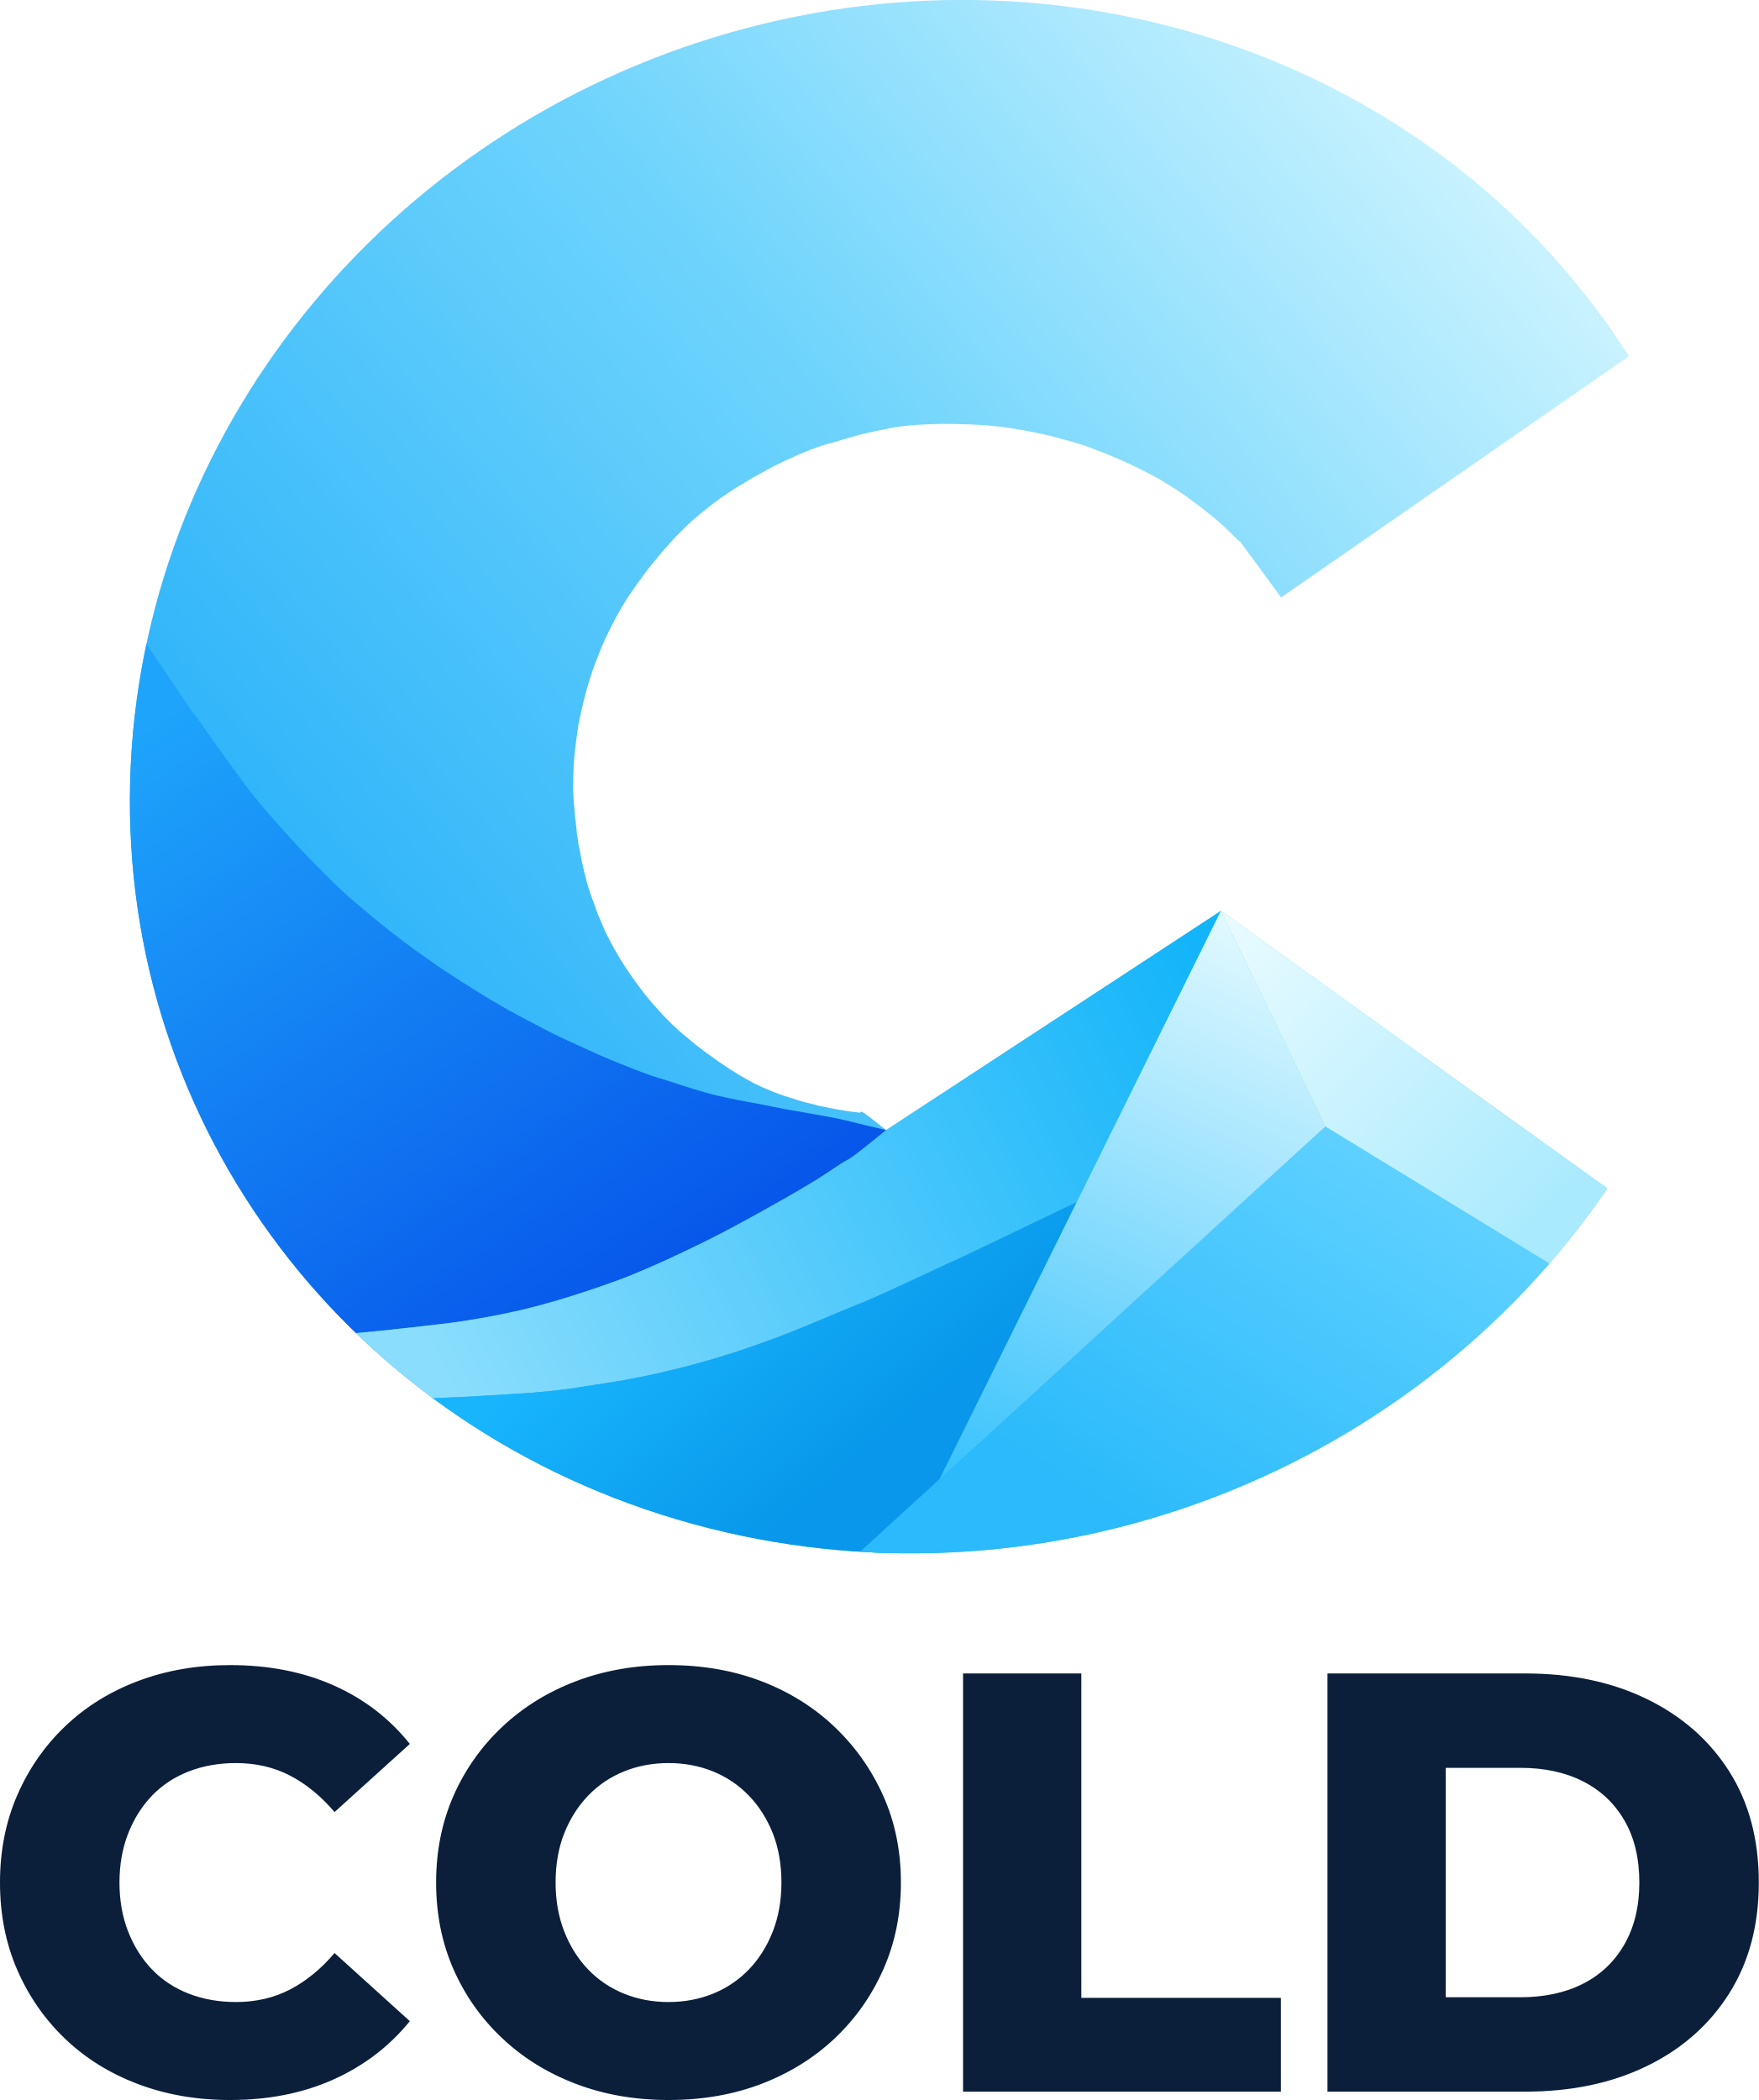
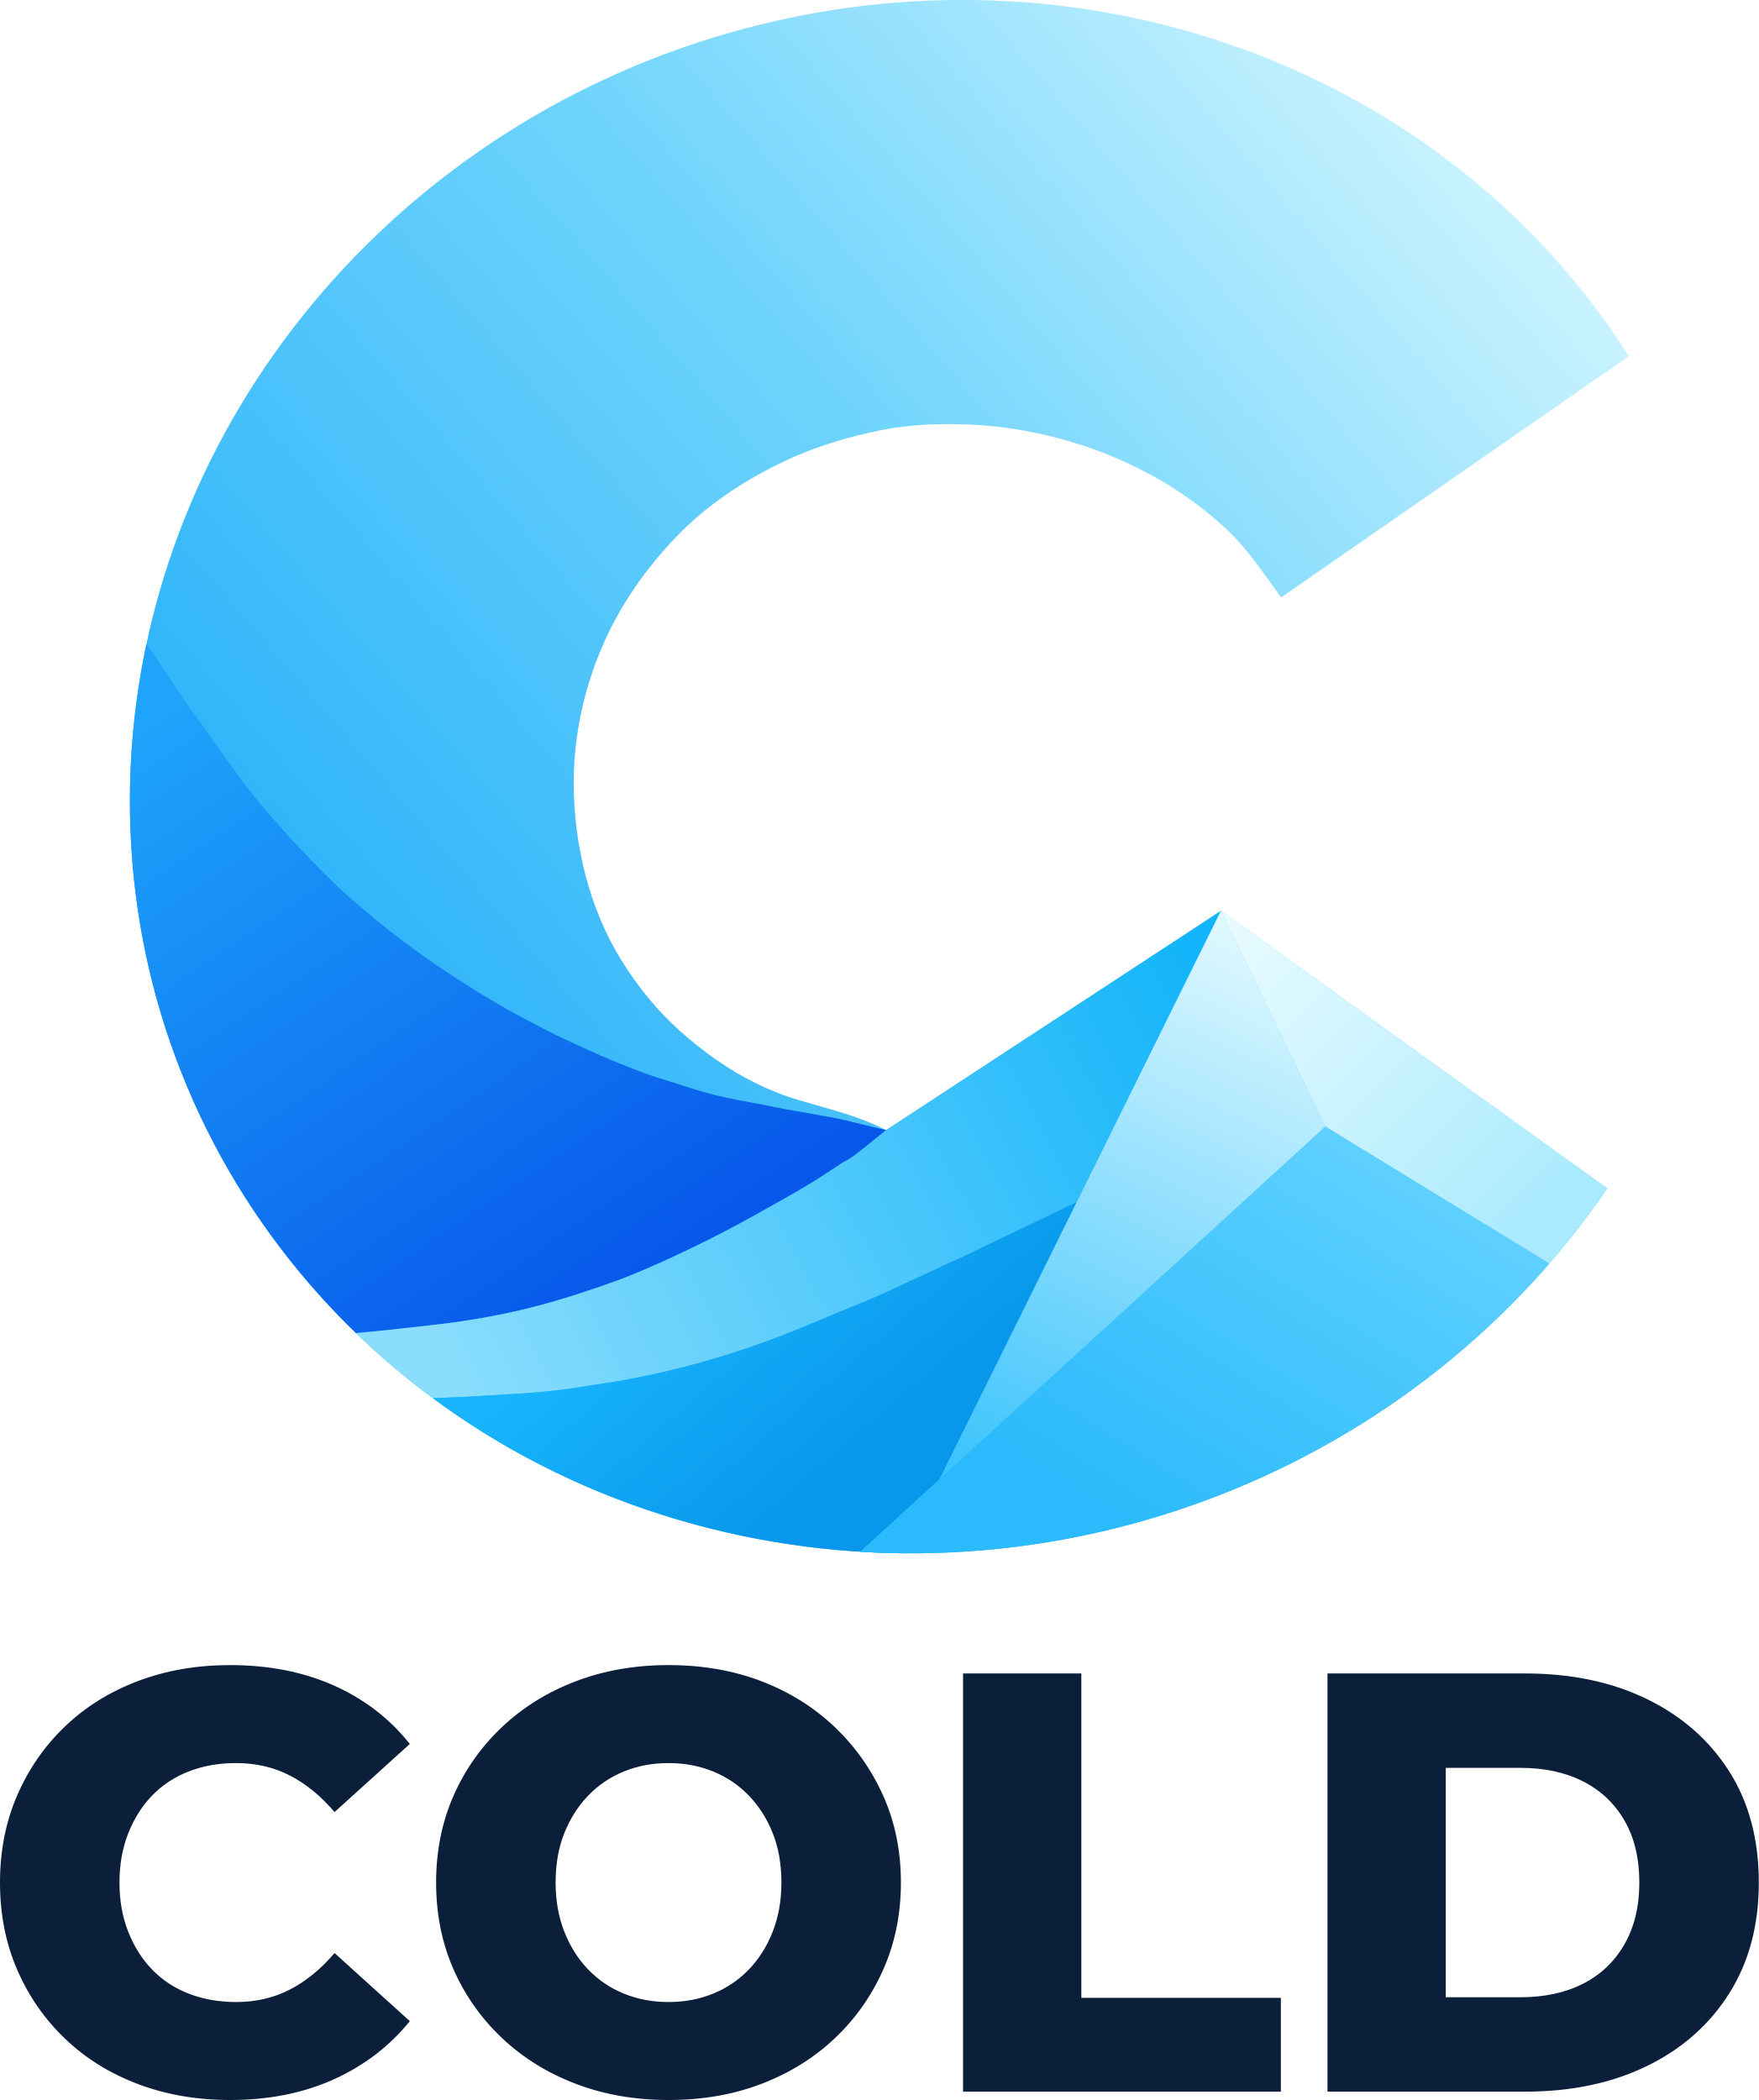
<svg xmlns="http://www.w3.org/2000/svg" viewBox="0 0 1132 1352" role="img" aria-label="COLD">
  <g transform="translate(59.14 -24.75) scale(0.99292)">
    <defs>
      <linearGradient id="st-body" gradientUnits="userSpaceOnUse" x1="930" y1="80" x2="140" y2="760">
        <stop offset="0" stop-color="#D6F7FF" />
        <stop offset="0.45" stop-color="#6FD4FC" />
        <stop offset="1" stop-color="#22AEF9" />
      </linearGradient>
      <linearGradient id="st-wave" gradientUnits="userSpaceOnUse" x1="60" y1="480" x2="330" y2="880">
        <stop offset="0" stop-color="#1EA4FB" />
        <stop offset="1" stop-color="#0757EA" />
      </linearGradient>
      <linearGradient id="st-crest" gradientUnits="userSpaceOnUse" x1="220" y1="900" x2="720" y2="640">
        <stop offset="0" stop-color="#8ADDFC" />
        <stop offset="1" stop-color="#12B4FA" />
      </linearGradient>
      <linearGradient id="st-lower" gradientUnits="userSpaceOnUse" x1="300" y1="900" x2="420" y2="1040">
        <stop offset="0" stop-color="#18B5FD" />
        <stop offset="1" stop-color="#0897EA" />
      </linearGradient>
      <linearGradient id="st-leftface" gradientUnits="userSpaceOnUse" x1="732" y1="615" x2="560" y2="990">
        <stop offset="0" stop-color="#E2F9FF" />
        <stop offset="1" stop-color="#36C2FC" />
      </linearGradient>
      <linearGradient id="st-rightface" gradientUnits="userSpaceOnUse" x1="740" y1="620" x2="940" y2="820">
        <stop offset="0" stop-color="#E8FBFF" />
        <stop offset="1" stop-color="#A9EAFE" />
      </linearGradient>
      <linearGradient id="st-lowright" gradientUnits="userSpaceOnUse" x1="800" y1="760" x2="650" y2="1000">
        <stop offset="0" stop-color="#5DD0FF" />
        <stop offset="1" stop-color="#2BBAFB" />
      </linearGradient>
      <clipPath id="st-clip">
-         <path d="M996.6 255.9A500.6 526.1 70.3 1 0 982.6 795.5L732.1 615.5L515.0 757.7C512.6 755.9 503.7 748.6 500.8 746.7C497.9 744.8 498.8 746.5 497.8 746.4C496.8 746.2 496.3 746.2 494.8 746.0C493.4 745.9 490.9 745.5 488.9 745.2C487.0 744.9 485.0 744.6 483.1 744.2C481.1 743.9 479.2 743.5 477.2 743.1C475.3 742.7 473.3 742.3 471.4 741.9C469.4 741.4 467.5 740.9 465.6 740.4C463.7 740.0 461.7 739.5 459.8 738.9C457.9 738.4 456.0 737.7 454.1 737.1C452.3 736.5 450.3 736.0 448.5 735.3C446.6 734.7 444.7 734.0 442.9 733.3C441.0 732.6 439.2 731.8 437.4 731.0C435.6 730.3 433.8 729.5 432.0 728.6C430.2 727.8 428.4 726.9 426.7 725.9C425.0 725.0 423.2 724.0 421.5 723.0C419.8 722.0 418.1 721.0 416.5 719.9C414.8 718.9 413.1 717.8 411.5 716.7C409.8 715.6 408.2 714.5 406.5 713.4C404.9 712.3 403.3 711.1 401.7 709.9C400.0 708.8 398.4 707.6 396.9 706.4C395.3 705.2 393.7 704.0 392.1 702.8C390.6 701.5 389.0 700.3 387.5 699.0C386.0 697.7 384.4 696.5 382.9 695.2C381.4 693.9 379.9 692.6 378.5 691.2C377.0 689.9 375.6 688.5 374.2 687.1C372.8 685.7 371.4 684.3 370.0 682.8C368.7 681.4 367.3 679.9 366.0 678.4C364.7 676.9 363.4 675.4 362.1 673.9C360.8 672.4 359.6 670.8 358.3 669.3C357.1 667.7 355.9 666.1 354.7 664.5C353.5 662.9 352.4 661.3 351.2 659.7C350.1 658.1 348.9 656.5 347.8 654.8C346.6 653.2 345.5 651.5 344.5 649.8C343.4 648.2 342.4 646.5 341.4 644.7C340.4 643.0 339.4 641.3 338.4 639.5C337.5 637.8 336.5 636.1 335.6 634.3C334.7 632.6 333.8 630.8 332.9 629.0C332.1 627.2 331.3 625.4 330.5 623.5C329.7 621.7 329.0 619.9 328.2 618.0C327.5 616.2 326.8 614.3 326.2 612.4C325.5 610.6 324.8 608.7 324.1 606.8C323.5 605.0 322.8 603.1 322.2 601.2C321.6 599.3 321.1 597.4 320.6 595.5C320.1 593.6 319.6 591.6 319.1 589.7C318.7 587.8 318.3 585.8 317.8 583.9C317.4 582.0 317.0 580.0 316.7 578.1C316.3 576.1 315.9 574.2 315.5 572.2C315.2 570.3 314.9 568.3 314.6 566.3C314.4 564.4 314.2 562.4 314.0 560.4C313.8 558.4 313.5 556.4 313.3 554.5C313.1 552.5 312.9 550.5 312.8 548.5C312.6 546.5 312.4 544.5 312.3 542.6C312.2 540.6 312.1 538.6 312.1 536.6C312.1 534.6 312.1 532.6 312.1 530.6C312.1 528.6 312.2 526.6 312.3 524.6C312.3 522.6 312.4 520.6 312.6 518.6C312.7 516.6 312.9 514.7 313.1 512.7C313.3 510.7 313.6 508.7 313.8 506.8C314.1 504.8 314.3 502.8 314.6 500.8C314.9 498.9 315.2 496.9 315.5 494.9C315.9 493.0 316.3 491.0 316.7 489.1C317.1 487.1 317.5 485.2 318.0 483.3C318.4 481.4 318.9 479.4 319.4 477.5C319.9 475.6 320.3 473.7 320.9 471.8C321.4 469.8 322.0 468.0 322.6 466.1C323.2 464.2 323.8 462.3 324.4 460.4C325.1 458.6 325.8 456.7 326.4 454.9C327.1 453.0 327.8 451.2 328.6 449.3C329.3 447.5 330.0 445.6 330.8 443.8C331.6 442.0 332.4 440.2 333.2 438.4C334.0 436.6 335.0 434.9 335.8 433.1C336.7 431.3 337.6 429.6 338.5 427.8C339.4 426.0 340.3 424.3 341.3 422.6C342.3 420.8 343.3 419.1 344.3 417.4C345.3 415.8 346.4 414.1 347.4 412.4C348.5 410.7 349.6 409.1 350.8 407.5C351.9 405.9 353.0 404.2 354.2 402.6C355.3 401.0 356.5 399.4 357.7 397.8C358.8 396.2 360.1 394.6 361.3 393.1C362.6 391.5 363.8 390.0 365.1 388.4C366.4 386.9 367.6 385.4 368.9 383.8C370.2 382.3 371.5 380.8 372.8 379.3C374.1 377.8 375.5 376.3 376.8 374.9C378.1 373.4 379.5 372.0 380.9 370.6C382.3 369.1 383.7 367.8 385.2 366.4C386.6 365.0 388.1 363.7 389.5 362.3C391.0 361.0 392.5 359.7 394.1 358.4C395.6 357.2 397.1 355.9 398.7 354.7C400.2 353.4 401.8 352.2 403.4 351.0C405.0 349.9 406.6 348.7 408.2 347.5C409.9 346.4 411.5 345.3 413.1 344.2C414.8 343.0 416.4 342.0 418.1 340.9C419.8 339.9 421.5 338.9 423.2 337.9C424.9 336.8 426.6 335.8 428.3 334.8C430.0 333.8 431.8 332.9 433.5 331.9C435.3 331.0 437.0 330.0 438.7 329.0C440.5 328.1 442.2 327.1 444.0 326.3C445.8 325.4 447.5 324.6 449.3 323.7C451.1 322.9 452.9 322.1 454.7 321.3C456.5 320.4 458.3 319.6 460.1 318.9C462.0 318.1 463.8 317.4 465.6 316.7C467.5 316.0 469.3 315.2 471.2 314.6C473.1 314.0 475.0 313.4 476.9 312.8C478.8 312.3 480.7 311.8 482.6 311.3C484.5 310.7 486.4 310.1 488.3 309.5C490.2 309.0 492.1 308.4 494.1 307.9C496.0 307.3 497.9 306.8 499.8 306.3C501.7 305.9 503.7 305.5 505.6 305.0C507.6 304.6 509.5 304.2 511.4 303.8C513.4 303.4 515.3 303.0 517.3 302.6C519.2 302.2 521.2 301.9 523.1 301.6C525.1 301.3 527.1 301.1 529.1 300.9C531.0 300.7 533.0 300.6 535.0 300.4C537.0 300.3 539.0 300.2 541.0 300.1C543.0 300.0 545.0 299.9 547.0 299.9C549.0 299.8 551.0 299.8 553.0 299.8C555.0 299.8 557.0 299.8 559.0 299.8C561.0 299.9 563.0 299.9 565.0 300.0C567.0 300.0 569.0 300.1 570.9 300.2C572.9 300.3 574.9 300.4 576.9 300.5C578.9 300.6 580.9 300.8 582.9 301.0C584.9 301.2 586.9 301.4 588.8 301.6C590.8 301.8 592.8 302.1 594.8 302.4C596.7 302.7 598.7 303.0 600.7 303.4C602.6 303.7 604.6 304.0 606.6 304.4C608.5 304.8 610.5 305.1 612.4 305.5C614.4 305.9 616.3 306.4 618.3 306.8C620.2 307.3 622.2 307.7 624.1 308.2C626.0 308.7 627.9 309.3 629.8 309.8C631.7 310.3 633.7 310.8 635.6 311.4C637.5 311.9 639.4 312.5 641.3 313.1C643.2 313.7 645.1 314.3 646.9 315.0C648.8 315.7 650.6 316.5 652.5 317.2C654.3 317.9 656.2 318.6 658.0 319.3C659.9 320.1 661.7 320.8 663.5 321.6C665.3 322.4 667.1 323.2 669.0 324.0C670.8 324.8 672.6 325.6 674.4 326.5C676.1 327.3 677.9 328.2 679.7 329.1C681.5 329.9 683.2 330.9 685.0 331.8C686.7 332.7 688.5 333.6 690.2 334.5C692.0 335.5 693.7 336.5 695.4 337.6C697.1 338.6 698.7 339.6 700.4 340.7C702.1 341.8 703.8 342.8 705.4 343.9C707.1 345.0 708.7 346.2 710.3 347.3C711.9 348.5 713.5 349.7 715.1 350.9C716.7 352.1 718.4 353.2 719.9 354.5C721.5 355.7 723.0 356.9 724.6 358.2C726.1 359.5 727.7 360.7 729.2 362.0C730.7 363.3 732.2 364.6 733.6 365.9C735.1 367.3 736.6 368.6 738.0 370.0C739.4 371.4 741.1 373.2 742.2 374.2C743.2 375.3 743.6 375.6 744.3 376.3C745.0 377.0 741.9 372.5 746.3 378.5C750.8 384.5 767.0 406.7 771.1 412.3L996.6 255.9Z" />
+         <path d="M996.6 255.9A500.6 526.1 70.3 1 0 982.6 795.5L732.1 615.5L515.0 757.7C497.2 748.5 477.8 744.0 458.6 738.3C439.4 732.7 421.4 723.6 405.0 712.2C388.6 700.7 373.5 687.5 360.8 672.0C348.1 656.5 337.4 639.5 329.7 621.0C322.0 602.6 317.0 583.1 314.4 563.2C311.9 543.4 311.6 523.3 314.4 503.5C317.1 483.7 322.4 464.3 330.2 445.8C337.9 427.4 348.3 410.1 360.5 394.3C372.8 378.5 386.6 364.0 402.6 351.9C418.5 339.8 435.9 329.8 454.2 321.6C472.5 313.5 491.8 307.9 511.4 303.9C531.0 300.0 551.1 299.3 571.0 300.3C591.0 301.3 610.8 304.6 630.1 310.0C649.4 315.3 668.0 322.9 685.6 332.3C703.3 341.7 719.6 353.3 734.3 366.8C749.1 380.3 759.3 396.2 771.1 412.3L996.6 255.9Z" />
      </clipPath>
    </defs>
-     <path d="M996.6 255.9A500.6 526.1 70.3 1 0 982.6 795.5L732.1 615.5L515.0 757.7C512.6 755.9 503.7 748.6 500.8 746.7C497.9 744.8 498.8 746.5 497.8 746.4C496.8 746.2 496.3 746.2 494.8 746.0C493.4 745.9 490.9 745.5 488.9 745.2C487.0 744.9 485.0 744.6 483.1 744.2C481.1 743.9 479.2 743.5 477.2 743.1C475.3 742.7 473.3 742.3 471.4 741.9C469.4 741.4 467.5 740.9 465.6 740.4C463.7 740.0 461.7 739.5 459.8 738.9C457.9 738.4 456.0 737.7 454.1 737.1C452.3 736.5 450.3 736.0 448.5 735.3C446.6 734.7 444.7 734.0 442.9 733.3C441.0 732.6 439.2 731.8 437.4 731.0C435.6 730.3 433.8 729.5 432.0 728.6C430.2 727.8 428.4 726.9 426.7 725.9C425.0 725.0 423.2 724.0 421.5 723.0C419.8 722.0 418.1 721.0 416.5 719.9C414.8 718.9 413.1 717.8 411.5 716.7C409.8 715.6 408.2 714.5 406.5 713.4C404.9 712.3 403.3 711.1 401.7 709.9C400.0 708.8 398.4 707.6 396.9 706.4C395.3 705.2 393.7 704.0 392.1 702.8C390.6 701.5 389.0 700.3 387.5 699.0C386.0 697.7 384.4 696.5 382.9 695.2C381.4 693.9 379.9 692.6 378.5 691.2C377.0 689.9 375.6 688.5 374.2 687.1C372.8 685.7 371.4 684.3 370.0 682.8C368.7 681.4 367.3 679.9 366.0 678.4C364.7 676.9 363.4 675.4 362.1 673.9C360.8 672.4 359.6 670.8 358.3 669.3C357.1 667.7 355.9 666.1 354.7 664.5C353.5 662.9 352.4 661.3 351.2 659.7C350.1 658.1 348.9 656.5 347.8 654.8C346.6 653.2 345.5 651.5 344.5 649.8C343.4 648.2 342.4 646.5 341.4 644.7C340.4 643.0 339.4 641.3 338.4 639.5C337.5 637.8 336.5 636.1 335.6 634.3C334.7 632.6 333.8 630.8 332.9 629.0C332.1 627.2 331.3 625.4 330.5 623.5C329.7 621.7 329.0 619.9 328.2 618.0C327.5 616.2 326.8 614.3 326.2 612.4C325.5 610.6 324.8 608.7 324.1 606.8C323.5 605.0 322.8 603.1 322.2 601.2C321.6 599.3 321.1 597.4 320.6 595.5C320.1 593.6 319.6 591.6 319.1 589.7C318.7 587.8 318.3 585.8 317.8 583.9C317.4 582.0 317.0 580.0 316.7 578.1C316.3 576.1 315.9 574.2 315.5 572.2C315.2 570.3 314.9 568.3 314.6 566.3C314.4 564.4 314.2 562.4 314.0 560.4C313.8 558.4 313.5 556.4 313.3 554.5C313.1 552.5 312.9 550.5 312.8 548.5C312.6 546.5 312.4 544.5 312.3 542.6C312.2 540.6 312.1 538.6 312.1 536.6C312.1 534.6 312.1 532.6 312.1 530.6C312.1 528.6 312.2 526.6 312.3 524.6C312.3 522.6 312.4 520.6 312.6 518.6C312.7 516.6 312.9 514.7 313.1 512.7C313.3 510.7 313.6 508.7 313.8 506.8C314.1 504.8 314.3 502.8 314.6 500.8C314.9 498.9 315.2 496.9 315.5 494.9C315.9 493.0 316.3 491.0 316.7 489.1C317.1 487.1 317.5 485.2 318.0 483.3C318.4 481.4 318.9 479.4 319.4 477.5C319.9 475.6 320.3 473.7 320.9 471.8C321.4 469.8 322.0 468.0 322.6 466.1C323.2 464.2 323.8 462.3 324.4 460.4C325.1 458.6 325.8 456.7 326.4 454.9C327.1 453.0 327.8 451.2 328.6 449.3C329.3 447.5 330.0 445.6 330.8 443.8C331.6 442.0 332.4 440.2 333.2 438.4C334.0 436.6 335.0 434.9 335.8 433.1C336.7 431.3 337.6 429.6 338.5 427.8C339.4 426.0 340.3 424.3 341.3 422.6C342.3 420.8 343.3 419.1 344.3 417.4C345.3 415.8 346.4 414.1 347.4 412.4C348.5 410.7 349.6 409.1 350.8 407.5C351.9 405.9 353.0 404.2 354.2 402.6C355.3 401.0 356.5 399.4 357.7 397.8C358.8 396.2 360.1 394.6 361.3 393.1C362.6 391.5 363.8 390.0 365.1 388.4C366.4 386.9 367.6 385.4 368.9 383.8C370.2 382.3 371.5 380.8 372.8 379.3C374.1 377.8 375.5 376.3 376.8 374.9C378.1 373.4 379.5 372.0 380.9 370.6C382.3 369.1 383.7 367.8 385.2 366.4C386.6 365.0 388.1 363.7 389.5 362.3C391.0 361.0 392.5 359.7 394.1 358.4C395.6 357.2 397.1 355.9 398.7 354.7C400.2 353.4 401.8 352.2 403.4 351.0C405.0 349.9 406.6 348.7 408.2 347.5C409.9 346.4 411.5 345.3 413.1 344.2C414.8 343.0 416.4 342.0 418.1 340.9C419.8 339.9 421.5 338.9 423.2 337.9C424.9 336.8 426.6 335.8 428.3 334.8C430.0 333.8 431.8 332.9 433.5 331.9C435.3 331.0 437.0 330.0 438.7 329.0C440.5 328.1 442.2 327.1 444.0 326.3C445.8 325.4 447.5 324.6 449.3 323.7C451.1 322.9 452.9 322.1 454.7 321.3C456.5 320.4 458.3 319.6 460.1 318.9C462.0 318.1 463.8 317.4 465.6 316.7C467.5 316.0 469.3 315.2 471.2 314.6C473.1 314.0 475.0 313.4 476.9 312.8C478.8 312.3 480.7 311.8 482.6 311.3C484.5 310.7 486.4 310.1 488.3 309.5C490.2 309.0 492.1 308.4 494.1 307.9C496.0 307.3 497.9 306.8 499.8 306.3C501.7 305.9 503.7 305.5 505.6 305.0C507.6 304.6 509.5 304.2 511.4 303.8C513.4 303.4 515.3 303.0 517.3 302.6C519.2 302.2 521.2 301.9 523.1 301.6C525.1 301.3 527.1 301.1 529.1 300.9C531.0 300.7 533.0 300.6 535.0 300.4C537.0 300.3 539.0 300.2 541.0 300.1C543.0 300.0 545.0 299.9 547.0 299.9C549.0 299.8 551.0 299.8 553.0 299.8C555.0 299.8 557.0 299.8 559.0 299.8C561.0 299.9 563.0 299.9 565.0 300.0C567.0 300.0 569.0 300.1 570.9 300.2C572.9 300.3 574.9 300.4 576.9 300.5C578.9 300.6 580.9 300.8 582.9 301.0C584.9 301.2 586.9 301.4 588.8 301.6C590.8 301.8 592.8 302.1 594.8 302.4C596.7 302.7 598.7 303.0 600.7 303.4C602.6 303.7 604.6 304.0 606.6 304.4C608.5 304.8 610.5 305.1 612.4 305.5C614.4 305.9 616.3 306.4 618.3 306.8C620.2 307.3 622.2 307.7 624.1 308.2C626.0 308.7 627.9 309.3 629.8 309.8C631.7 310.3 633.7 310.8 635.6 311.4C637.5 311.9 639.4 312.5 641.3 313.1C643.2 313.7 645.1 314.3 646.9 315.0C648.8 315.7 650.6 316.5 652.5 317.2C654.3 317.9 656.2 318.6 658.0 319.3C659.9 320.1 661.7 320.8 663.5 321.6C665.3 322.4 667.1 323.2 669.0 324.0C670.8 324.8 672.6 325.6 674.4 326.5C676.1 327.3 677.9 328.2 679.7 329.1C681.5 329.9 683.2 330.9 685.0 331.8C686.7 332.7 688.5 333.6 690.2 334.5C692.0 335.5 693.7 336.5 695.4 337.6C697.1 338.6 698.7 339.6 700.4 340.7C702.1 341.8 703.8 342.8 705.4 343.9C707.1 345.0 708.7 346.2 710.3 347.3C711.9 348.5 713.5 349.7 715.1 350.9C716.7 352.1 718.4 353.2 719.9 354.5C721.5 355.7 723.0 356.9 724.6 358.2C726.1 359.5 727.7 360.7 729.2 362.0C730.7 363.3 732.2 364.6 733.6 365.9C735.1 367.3 736.6 368.6 738.0 370.0C739.4 371.4 741.1 373.2 742.2 374.2C743.2 375.3 743.6 375.6 744.3 376.3C745.0 377.0 741.9 372.5 746.3 378.5C750.8 384.5 767.0 406.7 771.1 412.3L996.6 255.9Z" fill="url(#st-body)" />
+     <path d="M996.6 255.9A500.6 526.1 70.3 1 0 982.6 795.5L732.1 615.5L515.0 757.7C497.2 748.5 477.8 744.0 458.6 738.3C439.4 732.7 421.4 723.6 405.0 712.2C388.6 700.7 373.5 687.5 360.8 672.0C348.1 656.5 337.4 639.5 329.7 621.0C322.0 602.6 317.0 583.1 314.4 563.2C311.9 543.4 311.6 523.3 314.4 503.5C317.1 483.7 322.4 464.3 330.2 445.8C337.9 427.4 348.3 410.1 360.5 394.3C372.8 378.5 386.6 364.0 402.6 351.9C418.5 339.8 435.9 329.8 454.2 321.6C472.5 313.5 491.8 307.9 511.4 303.9C531.0 300.0 551.1 299.3 571.0 300.3C591.0 301.3 610.8 304.6 630.1 310.0C649.4 315.3 668.0 322.9 685.6 332.3C703.3 341.7 719.6 353.3 734.3 366.8C749.1 380.3 759.3 396.2 771.1 412.3L996.6 255.9Z" fill="url(#st-body)" />
    <g clip-path="url(#st-clip)">
      <path d="M14.5 411.2C22.0 422.5 50.8 465.4 59.9 478.8C68.9 492.2 63.9 484.4 68.9 491.4C73.9 498.5 84.0 512.7 90.0 521.0C96.0 529.3 100.0 534.7 105.0 541.0C110.0 547.3 115.0 552.9 120.0 558.6C125.0 564.3 130.0 569.9 135.0 575.2C140.0 580.5 145.0 585.6 150.0 590.6C155.0 595.6 160.0 600.5 165.0 605.0C170.0 609.5 175.0 613.6 180.0 617.8C185.0 622.0 190.0 626.1 195.0 630.0C200.0 633.9 205.0 637.6 210.0 641.2C215.0 644.8 220.0 648.4 225.0 651.8C230.0 655.2 235.0 658.4 240.0 661.6C245.0 664.8 250.0 668.0 255.0 671.0C260.0 674.0 265.0 677.0 270.0 679.8C275.0 682.6 280.0 685.2 285.0 687.8C290.0 690.4 295.0 693.1 300.0 695.6C305.0 698.1 310.0 700.3 315.0 702.6C320.0 704.9 325.0 707.2 330.0 709.4C335.0 711.6 340.0 713.6 345.0 715.6C350.0 717.6 355.0 719.6 360.0 721.4C365.0 723.2 370.0 724.6 375.0 726.2C380.0 727.8 385.0 729.5 390.0 731.0C395.0 732.5 400.0 734.0 405.0 735.2C410.0 736.4 415.0 737.4 420.0 738.4C425.0 739.4 430.0 740.2 435.0 741.2C440.0 742.2 445.0 743.3 450.0 744.2C455.0 745.1 459.8 745.9 465.0 746.8C470.2 747.7 477.0 749.0 481.0 749.7C485.0 750.5 483.1 750.1 488.8 751.4C494.4 752.8 510.6 756.7 515.0 757.7L515.0 757.7C511.7 760.4 499.8 770.1 495.0 773.7C490.2 777.3 490.3 776.6 486.0 779.3C481.7 782.1 475.0 786.7 469.0 790.4C463.0 794.1 456.5 797.9 450.0 801.6C443.5 805.3 436.7 809.1 430.0 812.8C423.3 816.5 416.7 820.1 410.0 823.6C403.3 827.1 396.7 830.4 390.0 833.6C383.3 836.8 376.7 840.0 370.0 843.0C363.3 846.0 356.7 848.9 350.0 851.6C343.3 854.3 336.7 856.7 330.0 859.0C323.3 861.3 316.7 863.5 310.0 865.6C303.3 867.7 296.7 869.6 290.0 871.4C283.3 873.2 276.7 874.8 270.0 876.2C263.3 877.6 256.7 878.9 250.0 880.0C243.3 881.1 238.7 881.9 230.0 883.0C221.3 884.1 205.6 885.8 198.1 886.6C190.6 887.4 199.7 886.6 185.1 888.0C170.5 889.4 122.8 893.8 110.4 895.0L-300 1100L-300 300Z" fill="url(#st-wave)" />
      <path d="M110.4 895.0C122.8 893.8 170.5 889.4 185.1 888.0C199.7 886.6 190.6 887.4 198.1 886.6C205.6 885.8 221.3 884.1 230.0 883.0C238.7 881.9 243.3 881.1 250.0 880.0C256.7 878.9 263.3 877.6 270.0 876.2C276.7 874.8 283.3 873.2 290.0 871.4C296.7 869.6 303.3 867.7 310.0 865.6C316.7 863.5 323.3 861.3 330.0 859.0C336.7 856.7 343.3 854.3 350.0 851.6C356.7 848.9 363.3 846.0 370.0 843.0C376.7 840.0 383.3 836.8 390.0 833.6C396.7 830.4 403.3 827.1 410.0 823.6C416.7 820.1 423.3 816.5 430.0 812.8C436.7 809.1 443.5 805.3 450.0 801.6C456.5 797.9 463.0 794.1 469.0 790.4C475.0 786.7 481.7 782.1 486.0 779.3C490.3 776.6 490.2 777.3 495.0 773.7C499.8 770.1 511.7 760.4 515.0 757.7L732.1 615.5L638.6 804.3L638.6 804.3C626.7 810.0 581.1 831.9 567.1 838.6C553.2 845.2 561.9 840.9 554.7 844.3C547.5 847.6 532.3 854.8 524.0 858.6C515.7 862.4 511.5 864.4 505.0 867.2C498.5 870.0 491.7 872.6 485.0 875.4C478.3 878.2 471.7 881.1 465.0 883.8C458.3 886.5 451.7 889.3 445.0 891.8C438.3 894.3 431.7 896.7 425.0 899.0C418.3 901.3 411.7 903.4 405.0 905.4C398.3 907.4 391.7 909.3 385.0 911.0C378.3 912.7 371.7 914.3 365.0 915.8C358.3 917.3 351.7 918.6 345.0 919.8C338.3 921.0 331.7 922.0 325.0 923.0C318.3 924.0 311.7 925.2 305.0 926.0C298.3 926.8 293.7 927.3 285.0 928.0C276.3 928.7 260.5 929.5 253.0 930.0C245.5 930.5 254.7 930.1 240.0 930.7C225.4 931.4 177.6 933.5 165.1 934.0L-300 1200Z" fill="url(#st-crest)" />
      <path d="M165.1 934.0C177.6 933.5 225.4 931.4 240.0 930.7C254.7 930.1 245.5 930.5 253.0 930.0C260.5 929.5 276.3 928.7 285.0 928.0C293.7 927.3 298.3 926.8 305.0 926.0C311.7 925.2 318.3 924.0 325.0 923.0C331.7 922.0 338.3 921.0 345.0 919.8C351.7 918.6 358.3 917.3 365.0 915.8C371.7 914.3 378.3 912.7 385.0 911.0C391.7 909.3 398.3 907.4 405.0 905.4C411.7 903.4 418.3 901.3 425.0 899.0C431.7 896.7 438.3 894.3 445.0 891.8C451.7 889.3 458.3 886.5 465.0 883.8C471.7 881.1 478.3 878.2 485.0 875.4C491.7 872.6 498.5 870.0 505.0 867.2C511.5 864.4 515.7 862.4 524.0 858.6C532.3 854.8 547.5 847.6 554.7 844.3C561.9 840.9 553.2 845.2 567.1 838.6C581.1 831.9 626.7 810.0 638.6 804.3L332.9 1422.1L-300 1400Z" fill="url(#st-lower)" />
      <path d="M732.1 615.5L332.9 1422.1L283.2 1227.7L799.8 755.4Z" fill="url(#st-leftface)" />
      <path d="M732.1 615.5L799.8 755.4L1311.7 1068.5L1300.5 1024.0Z" fill="url(#st-rightface)" />
      <path d="M799.8 755.4L283.2 1227.7L1400.0 1400.0L1311.7 1068.5Z" fill="url(#st-lowright)" />
    </g>
  </g>
  <path transform="translate(-13.08 1346.62) scale(0.38462)" d="M419 14L419 14Q336 14 265.5-12.5Q195-39 143.5-88Q92-137 63-203.5Q34-270 34-350L34-350Q34-430 63-496.5Q92-563 143.5-612Q195-661 265.5-687.5Q336-714 419-714L419-714Q516-714 592.5-680Q669-646 720-582L720-582L594-468Q560-508 519.5-529Q479-550 429-550L429-550Q386-550 350-536Q314-522 288.5-495.5Q263-469 248.5-432Q234-395 234-350L234-350Q234-305 248.5-268Q263-231 288.5-204.5Q314-178 350-164Q386-150 429-150L429-150Q479-150 519.5-171Q560-192 594-232L594-232L720-118Q669-55 592.5-20.5Q516 14 419 14ZM1153 14L1153 14Q1069 14 998-13Q927-40 874.5-89.5Q822-139 793-205Q764-271 764-350L764-350Q764-429 793-495Q822-561 874.5-610.5Q927-660 998-687Q1069-714 1153-714L1153-714Q1238-714 1308.5-687Q1379-660 1431-610.5Q1483-561 1512.5-495Q1542-429 1542-350L1542-350Q1542-271 1512.5-204.5Q1483-138 1431-89Q1379-40 1308.5-13Q1238 14 1153 14ZM1153-150L1153-150Q1193-150 1227.5-164Q1262-178 1287.5-204.5Q1313-231 1327.5-268Q1342-305 1342-350L1342-350Q1342-396 1327.5-432.5Q1313-469 1287.5-495.5Q1262-522 1227.5-536Q1193-550 1153-550L1153-550Q1113-550 1078.5-536Q1044-522 1018.5-495.5Q993-469 978.5-432.5Q964-396 964-350L964-350Q964-305 978.5-268Q993-231 1018.5-204.5Q1044-178 1078.5-164Q1113-150 1153-150ZM2178 0L1646 0L1646-700L1844-700L1844-157L2178-157L2178 0ZM2587 0L2256 0L2256-700L2587-700Q2703-700 2791-657Q2879-614 2928.5-536Q2978-458 2978-350L2978-350Q2978-243 2928.5-164.5Q2879-86 2791-43Q2703 0 2587 0L2587 0ZM2454-542L2454-158L2579-158Q2639-158 2683.5-180.5Q2728-203 2753-246.5Q2778-290 2778-350L2778-350Q2778-411 2753-454Q2728-497 2683.5-519.5Q2639-542 2579-542L2579-542L2454-542Z" fill="#0B1F3B" />
</svg>
